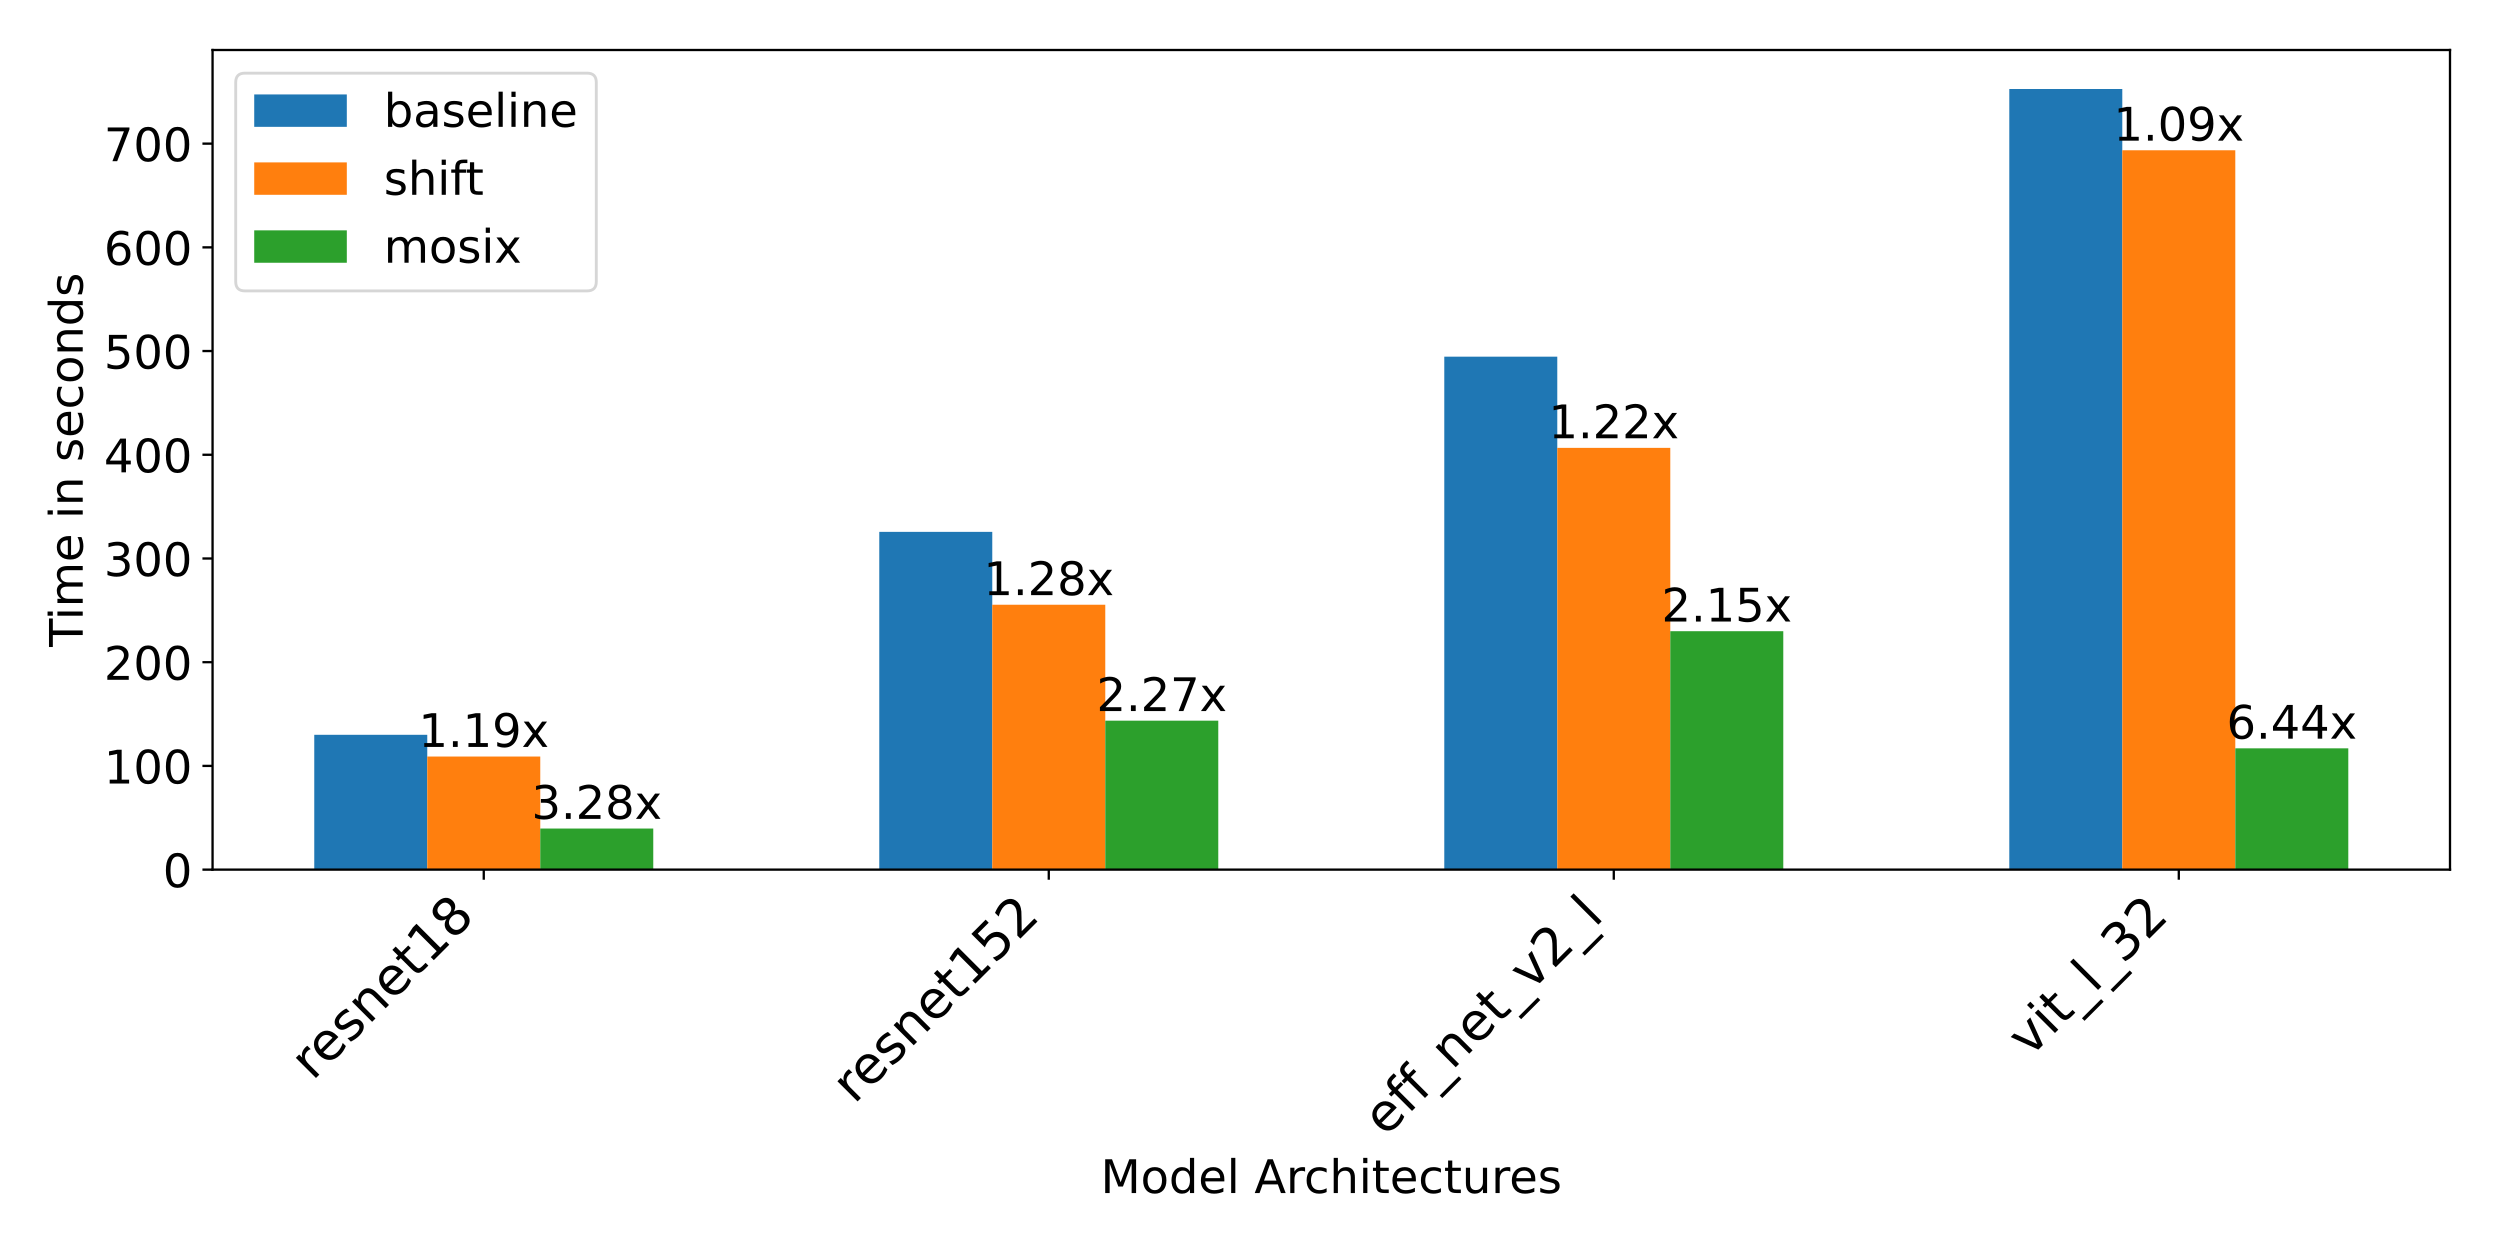
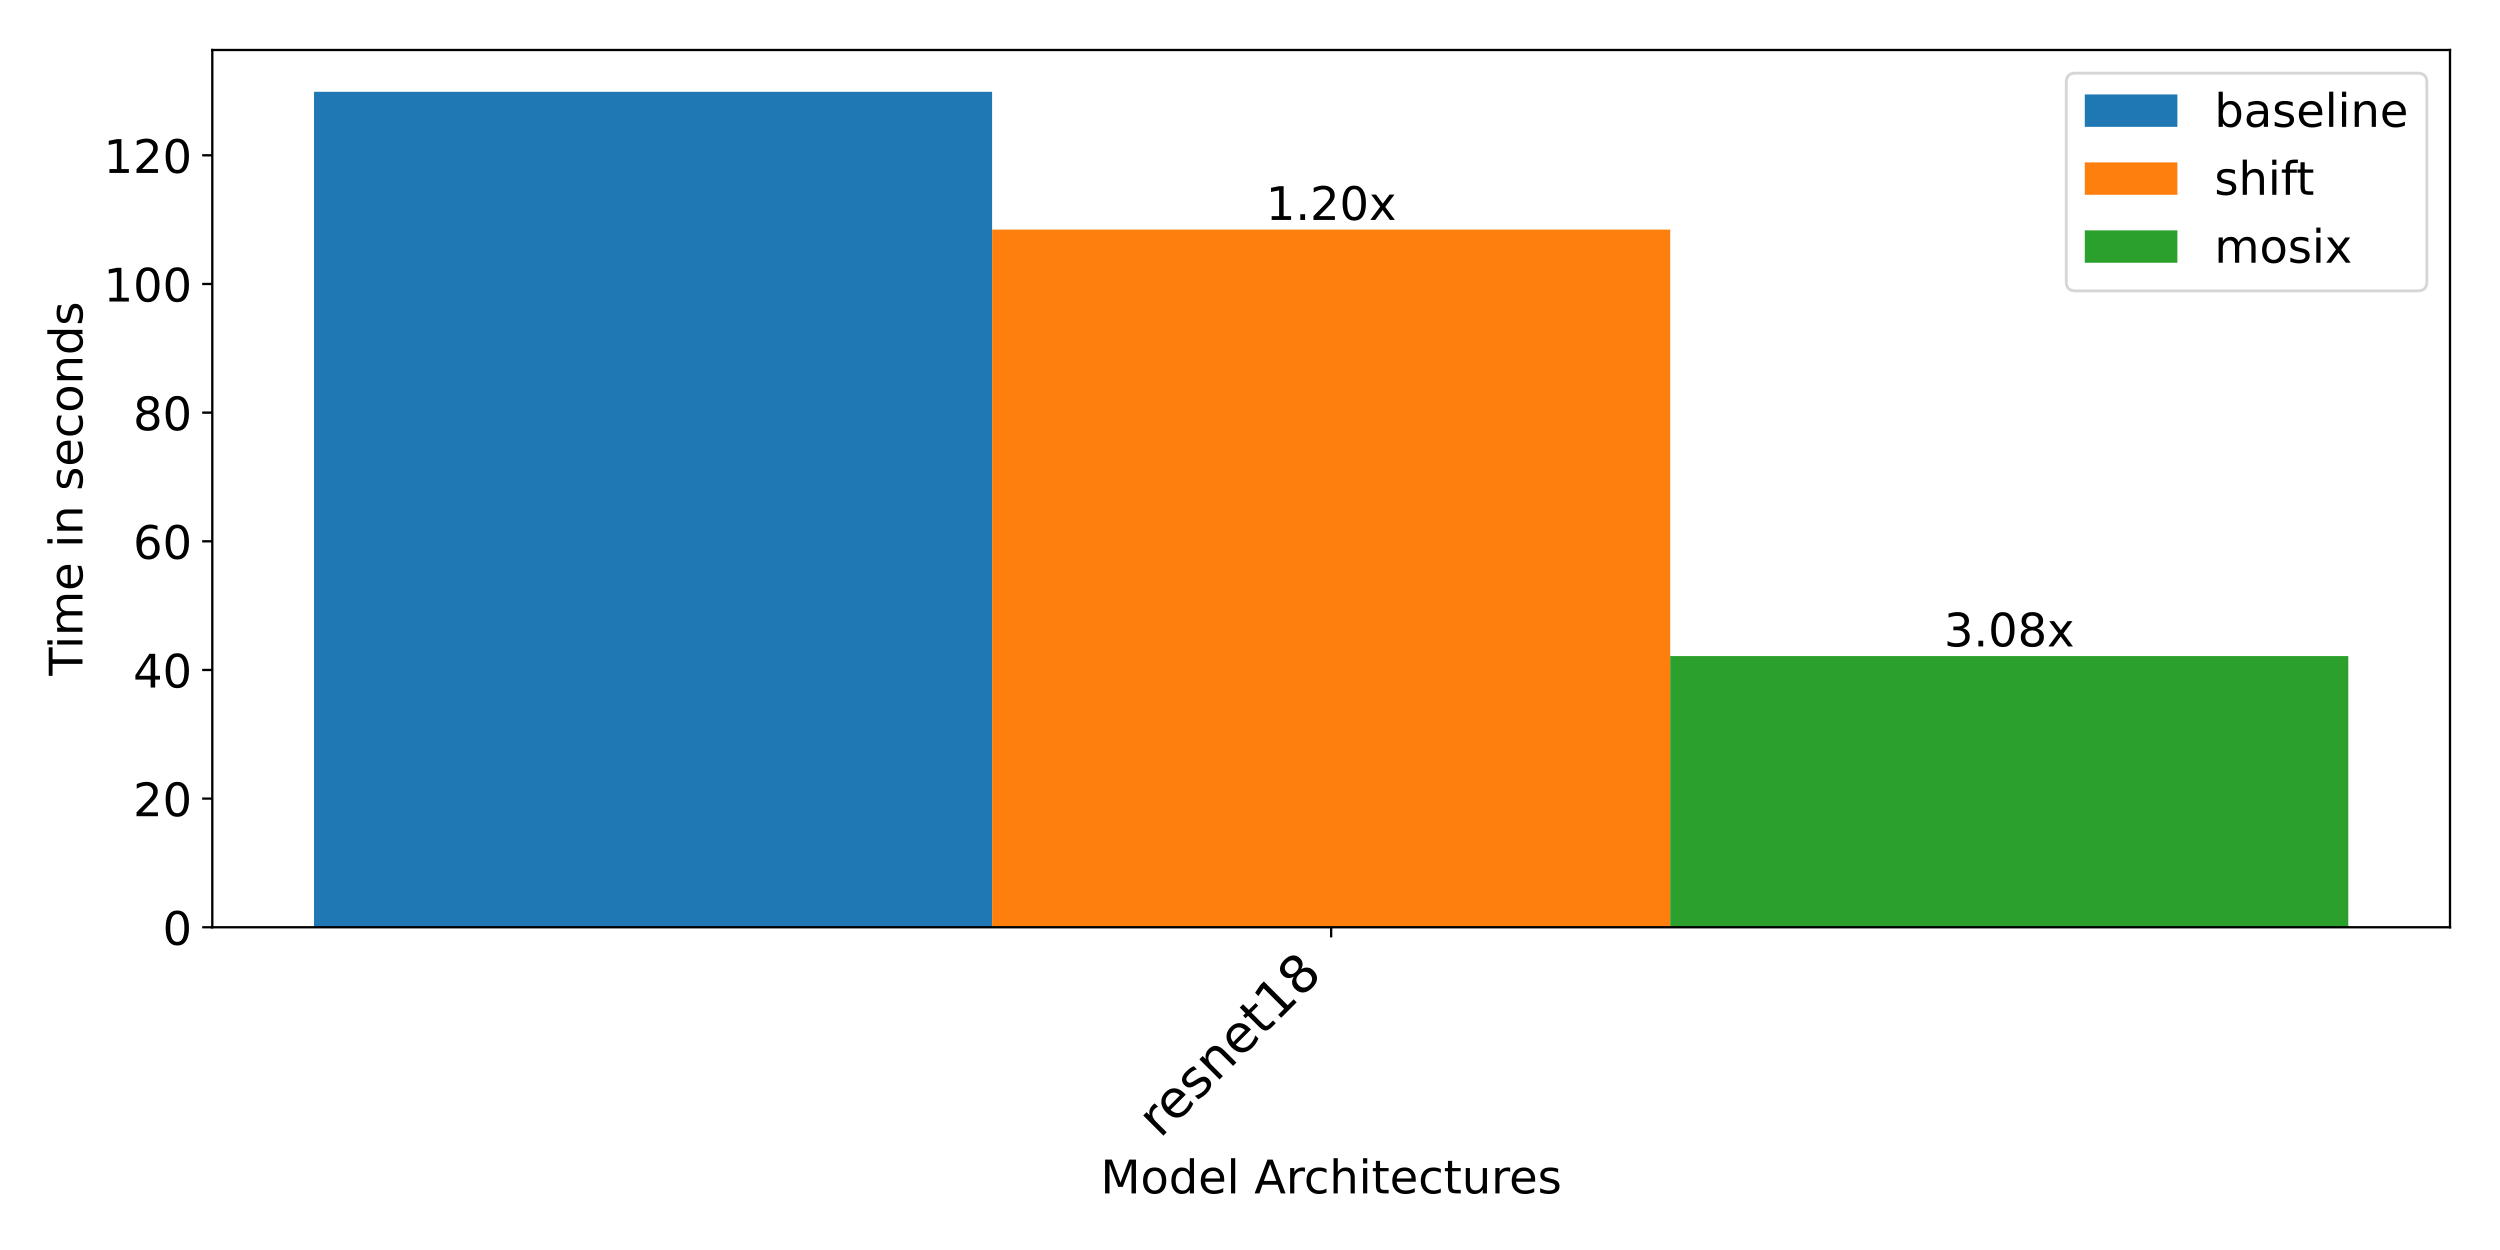
<svg xmlns="http://www.w3.org/2000/svg" xmlns:xlink="http://www.w3.org/1999/xlink" width="864pt" height="432pt" viewBox="0 0 864 432" version="1.1">
  <defs>
    <style type="text/css">*{stroke-linejoin: round; stroke-linecap: butt}</style>
  </defs>
  <g id="figure_1">
    <g id="patch_1">
      <path d="M 0 432  L 864 432  L 864 0  L 0 0  z " style="fill: #ffffff" />
    </g>
    <g id="axes_1">
      <g id="patch_2">
-         <path d="M 73.46 300.543  L 846.72 300.543  L 846.72 17.28  L 73.46 17.28  z " style="fill: #ffffff" />
+         <path d="M 73.37 320.462  L 846.72 320.462  L 846.72 17.28  L 73.37 17.28  z " style="fill: #ffffff" />
      </g>
      <g id="patch_3">
-         <path d="M 108.608 300.543  L 147.662 300.543  L 147.662 253.936  L 108.608 253.936  z " clip-path="url(#p5bb0546c87)" style="fill: #1f77b4" />
+         <path d="M 108.522 320.462  L 342.871 320.462  L 342.871 31.717  L 108.522 31.717  z " clip-path="url(#pb88acfd97d)" style="fill: #1f77b4" />
      </g>
      <g id="patch_4">
-         <path d="M 303.876 300.543  L 342.929 300.543  L 342.929 183.81  L 303.876 183.81  z " clip-path="url(#p5bb0546c87)" style="fill: #1f77b4" />
+         <path d="M 342.871 320.462  L 577.219 320.462  L 577.219 79.342  L 342.871 79.342  z " clip-path="url(#pb88acfd97d)" style="fill: #ff7f0e" />
      </g>
      <g id="patch_5">
-         <path d="M 499.144 300.543  L 538.197 300.543  L 538.197 123.263  L 499.144 123.263  z " clip-path="url(#p5bb0546c87)" style="fill: #1f77b4" />
-       </g>
-       <g id="patch_6">
-         <path d="M 694.411 300.543  L 733.465 300.543  L 733.465 30.769  L 694.411 30.769  z " clip-path="url(#p5bb0546c87)" style="fill: #1f77b4" />
-       </g>
-       <g id="patch_7">
-         <path d="M 147.662 300.543  L 186.715 300.543  L 186.715 261.466  L 147.662 261.466  z " clip-path="url(#p5bb0546c87)" style="fill: #ff7f0e" />
-       </g>
-       <g id="patch_8">
-         <path d="M 342.929 300.543  L 381.983 300.543  L 381.983 208.997  L 342.929 208.997  z " clip-path="url(#p5bb0546c87)" style="fill: #ff7f0e" />
-       </g>
-       <g id="patch_9">
-         <path d="M 538.197 300.543  L 577.251 300.543  L 577.251 154.783  L 538.197 154.783  z " clip-path="url(#p5bb0546c87)" style="fill: #ff7f0e" />
-       </g>
-       <g id="patch_10">
-         <path d="M 733.465 300.543  L 772.518 300.543  L 772.518 51.933  L 733.465 51.933  z " clip-path="url(#p5bb0546c87)" style="fill: #ff7f0e" />
-       </g>
-       <g id="patch_11">
-         <path d="M 186.715 300.543  L 225.769 300.543  L 225.769 286.338  L 186.715 286.338  z " clip-path="url(#p5bb0546c87)" style="fill: #2ca02c" />
-       </g>
-       <g id="patch_12">
-         <path d="M 381.983 300.543  L 421.036 300.543  L 421.036 249.067  L 381.983 249.067  z " clip-path="url(#p5bb0546c87)" style="fill: #2ca02c" />
-       </g>
-       <g id="patch_13">
-         <path d="M 577.251 300.543  L 616.304 300.543  L 616.304 218.139  L 577.251 218.139  z " clip-path="url(#p5bb0546c87)" style="fill: #2ca02c" />
-       </g>
-       <g id="patch_14">
-         <path d="M 772.518 300.543  L 811.572 300.543  L 811.572 258.621  L 772.518 258.621  z " clip-path="url(#p5bb0546c87)" style="fill: #2ca02c" />
+         <path d="M 577.219 320.462  L 811.568 320.462  L 811.568 226.737  L 577.219 226.737  z " clip-path="url(#pb88acfd97d)" style="fill: #2ca02c" />
      </g>
      <g id="matplotlib.axis_1">
        <g id="xtick_1">
          <g id="line2d_1">
            <defs>
-               <path id="m7d4d73951b" d="M 0 0  L 0 3.5  " style="stroke: #000000; stroke-width: 0.8" />
-             </defs>
-             <g>
-               <use xlink:href="#m7d4d73951b" x="167.188" y="300.543" style="stroke: #000000; stroke-width: 0.8" />
+               <path id="m94cb319ee8" d="M 0 0  L 0 3.5  " style="stroke: #000000; stroke-width: 0.8" />
+             </defs>
+             <g>
+               <use xlink:href="#m94cb319ee8" x="460.045" y="320.462" style="stroke: #000000; stroke-width: 0.8" />
            </g>
          </g>
          <g id="text_1">
-             <g transform="translate(108.0494 373.7061) rotate(-45) scale(0.18 -0.18)">
+             <g transform="translate(400.9059 393.6253) rotate(-45) scale(0.18 -0.18)">
              <defs>
                <path id="DejaVuSans-72" d="M 2631 2963  Q 2534 3019 2420 3045  Q 2306 3072 2169 3072  Q 1681 3072 1420 2755  Q 1159 2438 1159 1844  L 1159 0  L 581 0  L 581 3500  L 1159 3500  L 1159 2956  Q 1341 3275 1631 3429  Q 1922 3584 2338 3584  Q 2397 3584 2469 3576  Q 2541 3569 2628 3553  L 2631 2963  z " transform="scale(0.015625)" />
                <path id="DejaVuSans-65" d="M 3597 1894  L 3597 1613  L 953 1613  Q 991 1019 1311 708  Q 1631 397 2203 397  Q 2534 397 2845 478  Q 3156 559 3463 722  L 3463 178  Q 3153 47 2828 -22  Q 2503 -91 2169 -91  Q 1331 -91 842 396  Q 353 884 353 1716  Q 353 2575 817 3079  Q 1281 3584 2069 3584  Q 2775 3584 3186 3129  Q 3597 2675 3597 1894  z M 3022 2063  Q 3016 2534 2758 2815  Q 2500 3097 2075 3097  Q 1594 3097 1305 2825  Q 1016 2553 972 2059  L 3022 2063  z " transform="scale(0.015625)" />
                <path id="DejaVuSans-73" d="M 2834 3397  L 2834 2853  Q 2591 2978 2328 3040  Q 2066 3103 1784 3103  Q 1356 3103 1142 2972  Q 928 2841 928 2578  Q 928 2378 1081 2264  Q 1234 2150 1697 2047  L 1894 2003  Q 2506 1872 2764 1633  Q 3022 1394 3022 966  Q 3022 478 2636 193  Q 2250 -91 1575 -91  Q 1294 -91 989 -36  Q 684 19 347 128  L 347 722  Q 666 556 975 473  Q 1284 391 1588 391  Q 1994 391 2212 530  Q 2431 669 2431 922  Q 2431 1156 2273 1281  Q 2116 1406 1581 1522  L 1381 1569  Q 847 1681 609 1914  Q 372 2147 372 2553  Q 372 3047 722 3315  Q 1072 3584 1716 3584  Q 2034 3584 2315 3537  Q 2597 3491 2834 3397  z " transform="scale(0.015625)" />
                <path id="DejaVuSans-6e" d="M 3513 2113  L 3513 0  L 2938 0  L 2938 2094  Q 2938 2591 2744 2837  Q 2550 3084 2163 3084  Q 1697 3084 1428 2787  Q 1159 2491 1159 1978  L 1159 0  L 581 0  L 581 3500  L 1159 3500  L 1159 2956  Q 1366 3272 1645 3428  Q 1925 3584 2291 3584  Q 2894 3584 3203 3211  Q 3513 2838 3513 2113  z " transform="scale(0.015625)" />
                <path id="DejaVuSans-74" d="M 1172 4494  L 1172 3500  L 2356 3500  L 2356 3053  L 1172 3053  L 1172 1153  Q 1172 725 1289 603  Q 1406 481 1766 481  L 2356 481  L 2356 0  L 1766 0  Q 1100 0 847 248  Q 594 497 594 1153  L 594 3053  L 172 3053  L 172 3500  L 594 3500  L 594 4494  L 1172 4494  z " transform="scale(0.015625)" />
                <path id="DejaVuSans-31" d="M 794 531  L 1825 531  L 1825 4091  L 703 3866  L 703 4441  L 1819 4666  L 2450 4666  L 2450 531  L 3481 531  L 3481 0  L 794 0  L 794 531  z " transform="scale(0.015625)" />
                <path id="DejaVuSans-38" d="M 2034 2216  Q 1584 2216 1326 1975  Q 1069 1734 1069 1313  Q 1069 891 1326 650  Q 1584 409 2034 409  Q 2484 409 2743 651  Q 3003 894 3003 1313  Q 3003 1734 2745 1975  Q 2488 2216 2034 2216  z M 1403 2484  Q 997 2584 770 2862  Q 544 3141 544 3541  Q 544 4100 942 4425  Q 1341 4750 2034 4750  Q 2731 4750 3128 4425  Q 3525 4100 3525 3541  Q 3525 3141 3298 2862  Q 3072 2584 2669 2484  Q 3125 2378 3379 2068  Q 3634 1759 3634 1313  Q 3634 634 3220 271  Q 2806 -91 2034 -91  Q 1263 -91 848 271  Q 434 634 434 1313  Q 434 1759 690 2068  Q 947 2378 1403 2484  z M 1172 3481  Q 1172 3119 1398 2916  Q 1625 2713 2034 2713  Q 2441 2713 2670 2916  Q 2900 3119 2900 3481  Q 2900 3844 2670 4047  Q 2441 4250 2034 4250  Q 1625 4250 1398 4047  Q 1172 3844 1172 3481  z " transform="scale(0.015625)" />
              </defs>
              <use xlink:href="#DejaVuSans-72" />
              <use xlink:href="#DejaVuSans-65" x="38.863" />
              <use xlink:href="#DejaVuSans-73" x="100.387" />
              <use xlink:href="#DejaVuSans-6e" x="152.486" />
              <use xlink:href="#DejaVuSans-65" x="215.865" />
              <use xlink:href="#DejaVuSans-74" x="277.389" />
              <use xlink:href="#DejaVuSans-31" x="316.598" />
              <use xlink:href="#DejaVuSans-38" x="380.221" />
            </g>
          </g>
        </g>
-         <g id="xtick_2">
-           <g id="line2d_2">
-             <g>
-               <use xlink:href="#m7d4d73951b" x="362.456" y="300.543" style="stroke: #000000; stroke-width: 0.8" />
-             </g>
-           </g>
-           <g id="text_2">
-             <g transform="translate(295.2189 381.8042) rotate(-45) scale(0.18 -0.18)">
-               <defs>
-                 <path id="DejaVuSans-35" d="M 691 4666  L 3169 4666  L 3169 4134  L 1269 4134  L 1269 2991  Q 1406 3038 1543 3061  Q 1681 3084 1819 3084  Q 2600 3084 3056 2656  Q 3513 2228 3513 1497  Q 3513 744 3044 326  Q 2575 -91 1722 -91  Q 1428 -91 1123 -41  Q 819 9 494 109  L 494 744  Q 775 591 1075 516  Q 1375 441 1709 441  Q 2250 441 2565 725  Q 2881 1009 2881 1497  Q 2881 1984 2565 2268  Q 2250 2553 1709 2553  Q 1456 2553 1204 2497  Q 953 2441 691 2322  L 691 4666  z " transform="scale(0.015625)" />
-                 <path id="DejaVuSans-32" d="M 1228 531  L 3431 531  L 3431 0  L 469 0  L 469 531  Q 828 903 1448 1529  Q 2069 2156 2228 2338  Q 2531 2678 2651 2914  Q 2772 3150 2772 3378  Q 2772 3750 2511 3984  Q 2250 4219 1831 4219  Q 1534 4219 1204 4116  Q 875 4013 500 3803  L 500 4441  Q 881 4594 1212 4672  Q 1544 4750 1819 4750  Q 2544 4750 2975 4387  Q 3406 4025 3406 3419  Q 3406 3131 3298 2873  Q 3191 2616 2906 2266  Q 2828 2175 2409 1742  Q 1991 1309 1228 531  z " transform="scale(0.015625)" />
-               </defs>
-               <use xlink:href="#DejaVuSans-72" />
-               <use xlink:href="#DejaVuSans-65" x="38.863" />
-               <use xlink:href="#DejaVuSans-73" x="100.387" />
-               <use xlink:href="#DejaVuSans-6e" x="152.486" />
-               <use xlink:href="#DejaVuSans-65" x="215.865" />
-               <use xlink:href="#DejaVuSans-74" x="277.389" />
-               <use xlink:href="#DejaVuSans-31" x="316.598" />
-               <use xlink:href="#DejaVuSans-35" x="380.221" />
-               <use xlink:href="#DejaVuSans-32" x="443.844" />
-             </g>
-           </g>
-         </g>
-         <g id="xtick_3">
-           <g id="line2d_3">
-             <g>
-               <use xlink:href="#m7d4d73951b" x="557.724" y="300.543" style="stroke: #000000; stroke-width: 0.8" />
-             </g>
-           </g>
-           <g id="text_3">
-             <g transform="translate(478.7829 393.1539) rotate(-45) scale(0.18 -0.18)">
-               <defs>
-                 <path id="DejaVuSans-66" d="M 2375 4863  L 2375 4384  L 1825 4384  Q 1516 4384 1395 4259  Q 1275 4134 1275 3809  L 1275 3500  L 2222 3500  L 2222 3053  L 1275 3053  L 1275 0  L 697 0  L 697 3053  L 147 3053  L 147 3500  L 697 3500  L 697 3744  Q 697 4328 969 4595  Q 1241 4863 1831 4863  L 2375 4863  z " transform="scale(0.015625)" />
-                 <path id="DejaVuSans-5f" d="M 3263 -1063  L 3263 -1509  L -63 -1509  L -63 -1063  L 3263 -1063  z " transform="scale(0.015625)" />
-                 <path id="DejaVuSans-76" d="M 191 3500  L 800 3500  L 1894 563  L 2988 3500  L 3597 3500  L 2284 0  L 1503 0  L 191 3500  z " transform="scale(0.015625)" />
-                 <path id="DejaVuSans-6c" d="M 603 4863  L 1178 4863  L 1178 0  L 603 0  L 603 4863  z " transform="scale(0.015625)" />
-               </defs>
-               <use xlink:href="#DejaVuSans-65" />
-               <use xlink:href="#DejaVuSans-66" x="61.523" />
-               <use xlink:href="#DejaVuSans-66" x="96.729" />
-               <use xlink:href="#DejaVuSans-5f" x="131.934" />
-               <use xlink:href="#DejaVuSans-6e" x="181.934" />
-               <use xlink:href="#DejaVuSans-65" x="245.312" />
-               <use xlink:href="#DejaVuSans-74" x="306.836" />
-               <use xlink:href="#DejaVuSans-5f" x="346.045" />
-               <use xlink:href="#DejaVuSans-76" x="396.045" />
-               <use xlink:href="#DejaVuSans-32" x="455.225" />
-               <use xlink:href="#DejaVuSans-5f" x="518.848" />
-               <use xlink:href="#DejaVuSans-6c" x="568.848" />
-             </g>
-           </g>
-         </g>
-         <g id="xtick_4">
-           <g id="line2d_4">
-             <g>
-               <use xlink:href="#m7d4d73951b" x="752.992" y="300.543" style="stroke: #000000; stroke-width: 0.8" />
-             </g>
-           </g>
-           <g id="text_4">
-             <g transform="translate(701.4713 365.7332) rotate(-45) scale(0.18 -0.18)">
-               <defs>
-                 <path id="DejaVuSans-69" d="M 603 3500  L 1178 3500  L 1178 0  L 603 0  L 603 3500  z M 603 4863  L 1178 4863  L 1178 4134  L 603 4134  L 603 4863  z " transform="scale(0.015625)" />
-                 <path id="DejaVuSans-33" d="M 2597 2516  Q 3050 2419 3304 2112  Q 3559 1806 3559 1356  Q 3559 666 3084 287  Q 2609 -91 1734 -91  Q 1441 -91 1130 -33  Q 819 25 488 141  L 488 750  Q 750 597 1062 519  Q 1375 441 1716 441  Q 2309 441 2620 675  Q 2931 909 2931 1356  Q 2931 1769 2642 2001  Q 2353 2234 1838 2234  L 1294 2234  L 1294 2753  L 1863 2753  Q 2328 2753 2575 2939  Q 2822 3125 2822 3475  Q 2822 3834 2567 4026  Q 2313 4219 1838 4219  Q 1578 4219 1281 4162  Q 984 4106 628 3988  L 628 4550  Q 988 4650 1302 4700  Q 1616 4750 1894 4750  Q 2613 4750 3031 4423  Q 3450 4097 3450 3541  Q 3450 3153 3228 2886  Q 3006 2619 2597 2516  z " transform="scale(0.015625)" />
-               </defs>
-               <use xlink:href="#DejaVuSans-76" />
-               <use xlink:href="#DejaVuSans-69" x="59.18" />
-               <use xlink:href="#DejaVuSans-74" x="86.963" />
-               <use xlink:href="#DejaVuSans-5f" x="126.172" />
-               <use xlink:href="#DejaVuSans-6c" x="176.172" />
-               <use xlink:href="#DejaVuSans-5f" x="203.955" />
-               <use xlink:href="#DejaVuSans-33" x="253.955" />
-               <use xlink:href="#DejaVuSans-32" x="317.578" />
-             </g>
-           </g>
-         </g>
-         <g id="text_5">
-           <g transform="translate(380.3913 412.3124) scale(0.16 -0.16)">
+         <g id="text_2">
+           <g transform="translate(380.3462 412.4298) scale(0.16 -0.16)">
            <defs>
              <path id="DejaVuSans-4d" d="M 628 4666  L 1569 4666  L 2759 1491  L 3956 4666  L 4897 4666  L 4897 0  L 4281 0  L 4281 4097  L 3078 897  L 2444 897  L 1241 4097  L 1241 0  L 628 0  L 628 4666  z " transform="scale(0.015625)" />
              <path id="DejaVuSans-6f" d="M 1959 3097  Q 1497 3097 1228 2736  Q 959 2375 959 1747  Q 959 1119 1226 758  Q 1494 397 1959 397  Q 2419 397 2687 759  Q 2956 1122 2956 1747  Q 2956 2369 2687 2733  Q 2419 3097 1959 3097  z M 1959 3584  Q 2709 3584 3137 3096  Q 3566 2609 3566 1747  Q 3566 888 3137 398  Q 2709 -91 1959 -91  Q 1206 -91 779 398  Q 353 888 353 1747  Q 353 2609 779 3096  Q 1206 3584 1959 3584  z " transform="scale(0.015625)" />
              <path id="DejaVuSans-64" d="M 2906 2969  L 2906 4863  L 3481 4863  L 3481 0  L 2906 0  L 2906 525  Q 2725 213 2448 61  Q 2172 -91 1784 -91  Q 1150 -91 751 415  Q 353 922 353 1747  Q 353 2572 751 3078  Q 1150 3584 1784 3584  Q 2172 3584 2448 3432  Q 2725 3281 2906 2969  z M 947 1747  Q 947 1113 1208 752  Q 1469 391 1925 391  Q 2381 391 2643 752  Q 2906 1113 2906 1747  Q 2906 2381 2643 2742  Q 2381 3103 1925 3103  Q 1469 3103 1208 2742  Q 947 2381 947 1747  z " transform="scale(0.015625)" />
+               <path id="DejaVuSans-6c" d="M 603 4863  L 1178 4863  L 1178 0  L 603 0  L 603 4863  z " transform="scale(0.015625)" />
              <path id="DejaVuSans-20" transform="scale(0.015625)" />
              <path id="DejaVuSans-41" d="M 2188 4044  L 1331 1722  L 3047 1722  L 2188 4044  z M 1831 4666  L 2547 4666  L 4325 0  L 3669 0  L 3244 1197  L 1141 1197  L 716 0  L 50 0  L 1831 4666  z " transform="scale(0.015625)" />
              <path id="DejaVuSans-63" d="M 3122 3366  L 3122 2828  Q 2878 2963 2633 3030  Q 2388 3097 2138 3097  Q 1578 3097 1268 2742  Q 959 2388 959 1747  Q 959 1106 1268 751  Q 1578 397 2138 397  Q 2388 397 2633 464  Q 2878 531 3122 666  L 3122 134  Q 2881 22 2623 -34  Q 2366 -91 2075 -91  Q 1284 -91 818 406  Q 353 903 353 1747  Q 353 2603 823 3093  Q 1294 3584 2113 3584  Q 2378 3584 2631 3529  Q 2884 3475 3122 3366  z " transform="scale(0.015625)" />
              <path id="DejaVuSans-68" d="M 3513 2113  L 3513 0  L 2938 0  L 2938 2094  Q 2938 2591 2744 2837  Q 2550 3084 2163 3084  Q 1697 3084 1428 2787  Q 1159 2491 1159 1978  L 1159 0  L 581 0  L 581 4863  L 1159 4863  L 1159 2956  Q 1366 3272 1645 3428  Q 1925 3584 2291 3584  Q 2894 3584 3203 3211  Q 3513 2838 3513 2113  z " transform="scale(0.015625)" />
+               <path id="DejaVuSans-69" d="M 603 3500  L 1178 3500  L 1178 0  L 603 0  L 603 3500  z M 603 4863  L 1178 4863  L 1178 4134  L 603 4134  L 603 4863  z " transform="scale(0.015625)" />
              <path id="DejaVuSans-75" d="M 544 1381  L 544 3500  L 1119 3500  L 1119 1403  Q 1119 906 1312 657  Q 1506 409 1894 409  Q 2359 409 2629 706  Q 2900 1003 2900 1516  L 2900 3500  L 3475 3500  L 3475 0  L 2900 0  L 2900 538  Q 2691 219 2414 64  Q 2138 -91 1772 -91  Q 1169 -91 856 284  Q 544 659 544 1381  z M 1991 3584  L 1991 3584  z " transform="scale(0.015625)" />
            </defs>
            <use xlink:href="#DejaVuSans-4d" />
            <use xlink:href="#DejaVuSans-6f" x="86.279" />
            <use xlink:href="#DejaVuSans-64" x="147.461" />
            <use xlink:href="#DejaVuSans-65" x="210.938" />
            <use xlink:href="#DejaVuSans-6c" x="272.461" />
            <use xlink:href="#DejaVuSans-20" x="300.244" />
            <use xlink:href="#DejaVuSans-41" x="332.031" />
            <use xlink:href="#DejaVuSans-72" x="400.439" />
            <use xlink:href="#DejaVuSans-63" x="439.303" />
            <use xlink:href="#DejaVuSans-68" x="494.283" />
            <use xlink:href="#DejaVuSans-69" x="557.662" />
            <use xlink:href="#DejaVuSans-74" x="585.445" />
            <use xlink:href="#DejaVuSans-65" x="624.654" />
            <use xlink:href="#DejaVuSans-63" x="686.178" />
            <use xlink:href="#DejaVuSans-74" x="741.158" />
            <use xlink:href="#DejaVuSans-75" x="780.367" />
            <use xlink:href="#DejaVuSans-72" x="843.746" />
            <use xlink:href="#DejaVuSans-65" x="882.609" />
            <use xlink:href="#DejaVuSans-73" x="944.133" />
          </g>
        </g>
      </g>
      <g id="matplotlib.axis_2">
        <g id="ytick_1">
+           <g id="line2d_2">
+             <defs>
+               <path id="m6d1c17c405" d="M 0 0  L -3.5 0  " style="stroke: #000000; stroke-width: 0.8" />
+             </defs>
+             <g>
+               <use xlink:href="#m6d1c17c405" x="73.37" y="320.462" style="stroke: #000000; stroke-width: 0.8" />
+             </g>
+           </g>
+           <g id="text_3">
+             <g transform="translate(56.19 326.5407) scale(0.16 -0.16)">
+               <defs>
+                 <path id="DejaVuSans-30" d="M 2034 4250  Q 1547 4250 1301 3770  Q 1056 3291 1056 2328  Q 1056 1369 1301 889  Q 1547 409 2034 409  Q 2525 409 2770 889  Q 3016 1369 3016 2328  Q 3016 3291 2770 3770  Q 2525 4250 2034 4250  z M 2034 4750  Q 2819 4750 3233 4129  Q 3647 3509 3647 2328  Q 3647 1150 3233 529  Q 2819 -91 2034 -91  Q 1250 -91 836 529  Q 422 1150 422 2328  Q 422 3509 836 4129  Q 1250 4750 2034 4750  z " transform="scale(0.015625)" />
+               </defs>
+               <use xlink:href="#DejaVuSans-30" />
+             </g>
+           </g>
+         </g>
+         <g id="ytick_2">
+           <g id="line2d_3">
+             <g>
+               <use xlink:href="#m6d1c17c405" x="73.37" y="275.998" style="stroke: #000000; stroke-width: 0.8" />
+             </g>
+           </g>
+           <g id="text_4">
+             <g transform="translate(46.01 282.0769) scale(0.16 -0.16)">
+               <defs>
+                 <path id="DejaVuSans-32" d="M 1228 531  L 3431 531  L 3431 0  L 469 0  L 469 531  Q 828 903 1448 1529  Q 2069 2156 2228 2338  Q 2531 2678 2651 2914  Q 2772 3150 2772 3378  Q 2772 3750 2511 3984  Q 2250 4219 1831 4219  Q 1534 4219 1204 4116  Q 875 4013 500 3803  L 500 4441  Q 881 4594 1212 4672  Q 1544 4750 1819 4750  Q 2544 4750 2975 4387  Q 3406 4025 3406 3419  Q 3406 3131 3298 2873  Q 3191 2616 2906 2266  Q 2828 2175 2409 1742  Q 1991 1309 1228 531  z " transform="scale(0.015625)" />
+               </defs>
+               <use xlink:href="#DejaVuSans-32" />
+               <use xlink:href="#DejaVuSans-30" x="63.623" />
+             </g>
+           </g>
+         </g>
+         <g id="ytick_3">
+           <g id="line2d_4">
+             <g>
+               <use xlink:href="#m6d1c17c405" x="73.37" y="231.534" style="stroke: #000000; stroke-width: 0.8" />
+             </g>
+           </g>
+           <g id="text_5">
+             <g transform="translate(46.01 237.6131) scale(0.16 -0.16)">
+               <defs>
+                 <path id="DejaVuSans-34" d="M 2419 4116  L 825 1625  L 2419 1625  L 2419 4116  z M 2253 4666  L 3047 4666  L 3047 1625  L 3713 1625  L 3713 1100  L 3047 1100  L 3047 0  L 2419 0  L 2419 1100  L 313 1100  L 313 1709  L 2253 4666  z " transform="scale(0.015625)" />
+               </defs>
+               <use xlink:href="#DejaVuSans-34" />
+               <use xlink:href="#DejaVuSans-30" x="63.623" />
+             </g>
+           </g>
+         </g>
+         <g id="ytick_4">
          <g id="line2d_5">
-             <defs>
-               <path id="m65d8c9228a" d="M 0 0  L -3.5 0  " style="stroke: #000000; stroke-width: 0.8" />
-             </defs>
-             <g>
-               <use xlink:href="#m65d8c9228a" x="73.46" y="300.543" style="stroke: #000000; stroke-width: 0.8" />
+             <g>
+               <use xlink:href="#m6d1c17c405" x="73.37" y="187.071" style="stroke: #000000; stroke-width: 0.8" />
            </g>
          </g>
          <g id="text_6">
-             <g transform="translate(56.28 306.6215) scale(0.16 -0.16)">
-               <defs>
-                 <path id="DejaVuSans-30" d="M 2034 4250  Q 1547 4250 1301 3770  Q 1056 3291 1056 2328  Q 1056 1369 1301 889  Q 1547 409 2034 409  Q 2525 409 2770 889  Q 3016 1369 3016 2328  Q 3016 3291 2770 3770  Q 2525 4250 2034 4250  z M 2034 4750  Q 2819 4750 3233 4129  Q 3647 3509 3647 2328  Q 3647 1150 3233 529  Q 2819 -91 2034 -91  Q 1250 -91 836 529  Q 422 1150 422 2328  Q 422 3509 836 4129  Q 1250 4750 2034 4750  z " transform="scale(0.015625)" />
-               </defs>
-               <use xlink:href="#DejaVuSans-30" />
-             </g>
-           </g>
-         </g>
-         <g id="ytick_2">
+             <g transform="translate(46.01 193.1494) scale(0.16 -0.16)">
+               <defs>
+                 <path id="DejaVuSans-36" d="M 2113 2584  Q 1688 2584 1439 2293  Q 1191 2003 1191 1497  Q 1191 994 1439 701  Q 1688 409 2113 409  Q 2538 409 2786 701  Q 3034 994 3034 1497  Q 3034 2003 2786 2293  Q 2538 2584 2113 2584  z M 3366 4563  L 3366 3988  Q 3128 4100 2886 4159  Q 2644 4219 2406 4219  Q 1781 4219 1451 3797  Q 1122 3375 1075 2522  Q 1259 2794 1537 2939  Q 1816 3084 2150 3084  Q 2853 3084 3261 2657  Q 3669 2231 3669 1497  Q 3669 778 3244 343  Q 2819 -91 2113 -91  Q 1303 -91 875 529  Q 447 1150 447 2328  Q 447 3434 972 4092  Q 1497 4750 2381 4750  Q 2619 4750 2861 4703  Q 3103 4656 3366 4563  z " transform="scale(0.015625)" />
+               </defs>
+               <use xlink:href="#DejaVuSans-36" />
+               <use xlink:href="#DejaVuSans-30" x="63.623" />
+             </g>
+           </g>
+         </g>
+         <g id="ytick_5">
          <g id="line2d_6">
            <g>
-               <use xlink:href="#m65d8c9228a" x="73.46" y="264.699" style="stroke: #000000; stroke-width: 0.8" />
+               <use xlink:href="#m6d1c17c405" x="73.37" y="142.607" style="stroke: #000000; stroke-width: 0.8" />
            </g>
          </g>
          <g id="text_7">
-             <g transform="translate(35.92 270.778) scale(0.16 -0.16)">
+             <g transform="translate(46.01 148.6856) scale(0.16 -0.16)">
+               <use xlink:href="#DejaVuSans-38" />
+               <use xlink:href="#DejaVuSans-30" x="63.623" />
+             </g>
+           </g>
+         </g>
+         <g id="ytick_6">
+           <g id="line2d_7">
+             <g>
+               <use xlink:href="#m6d1c17c405" x="73.37" y="98.143" style="stroke: #000000; stroke-width: 0.8" />
+             </g>
+           </g>
+           <g id="text_8">
+             <g transform="translate(35.83 104.2218) scale(0.16 -0.16)">
              <use xlink:href="#DejaVuSans-31" />
              <use xlink:href="#DejaVuSans-30" x="63.623" />
              <use xlink:href="#DejaVuSans-30" x="127.246" />
            </g>
          </g>
        </g>
-         <g id="ytick_3">
-           <g id="line2d_7">
-             <g>
-               <use xlink:href="#m65d8c9228a" x="73.46" y="228.856" style="stroke: #000000; stroke-width: 0.8" />
-             </g>
-           </g>
-           <g id="text_8">
-             <g transform="translate(35.92 234.9344) scale(0.16 -0.16)">
-               <use xlink:href="#DejaVuSans-32" />
-               <use xlink:href="#DejaVuSans-30" x="63.623" />
+         <g id="ytick_7">
+           <g id="line2d_8">
+             <g>
+               <use xlink:href="#m6d1c17c405" x="73.37" y="53.679" style="stroke: #000000; stroke-width: 0.8" />
+             </g>
+           </g>
+           <g id="text_9">
+             <g transform="translate(35.83 59.75804) scale(0.16 -0.16)">
+               <use xlink:href="#DejaVuSans-31" />
+               <use xlink:href="#DejaVuSans-32" x="63.623" />
              <use xlink:href="#DejaVuSans-30" x="127.246" />
            </g>
          </g>
        </g>
-         <g id="ytick_4">
-           <g id="line2d_8">
-             <g>
-               <use xlink:href="#m65d8c9228a" x="73.46" y="193.012" style="stroke: #000000; stroke-width: 0.8" />
-             </g>
-           </g>
-           <g id="text_9">
-             <g transform="translate(35.92 199.0909) scale(0.16 -0.16)">
-               <use xlink:href="#DejaVuSans-33" />
-               <use xlink:href="#DejaVuSans-30" x="63.623" />
-               <use xlink:href="#DejaVuSans-30" x="127.246" />
-             </g>
-           </g>
-         </g>
-         <g id="ytick_5">
-           <g id="line2d_9">
-             <g>
-               <use xlink:href="#m65d8c9228a" x="73.46" y="157.169" style="stroke: #000000; stroke-width: 0.8" />
-             </g>
-           </g>
-           <g id="text_10">
-             <g transform="translate(35.92 163.2473) scale(0.16 -0.16)">
-               <defs>
-                 <path id="DejaVuSans-34" d="M 2419 4116  L 825 1625  L 2419 1625  L 2419 4116  z M 2253 4666  L 3047 4666  L 3047 1625  L 3713 1625  L 3713 1100  L 3047 1100  L 3047 0  L 2419 0  L 2419 1100  L 313 1100  L 313 1709  L 2253 4666  z " transform="scale(0.015625)" />
-               </defs>
-               <use xlink:href="#DejaVuSans-34" />
-               <use xlink:href="#DejaVuSans-30" x="63.623" />
-               <use xlink:href="#DejaVuSans-30" x="127.246" />
-             </g>
-           </g>
-         </g>
-         <g id="ytick_6">
-           <g id="line2d_10">
-             <g>
-               <use xlink:href="#m65d8c9228a" x="73.46" y="121.325" style="stroke: #000000; stroke-width: 0.8" />
-             </g>
-           </g>
-           <g id="text_11">
-             <g transform="translate(35.92 127.4038) scale(0.16 -0.16)">
-               <use xlink:href="#DejaVuSans-35" />
-               <use xlink:href="#DejaVuSans-30" x="63.623" />
-               <use xlink:href="#DejaVuSans-30" x="127.246" />
-             </g>
-           </g>
-         </g>
-         <g id="ytick_7">
-           <g id="line2d_11">
-             <g>
-               <use xlink:href="#m65d8c9228a" x="73.46" y="85.482" style="stroke: #000000; stroke-width: 0.8" />
-             </g>
-           </g>
-           <g id="text_12">
-             <g transform="translate(35.92 91.56026) scale(0.16 -0.16)">
-               <defs>
-                 <path id="DejaVuSans-36" d="M 2113 2584  Q 1688 2584 1439 2293  Q 1191 2003 1191 1497  Q 1191 994 1439 701  Q 1688 409 2113 409  Q 2538 409 2786 701  Q 3034 994 3034 1497  Q 3034 2003 2786 2293  Q 2538 2584 2113 2584  z M 3366 4563  L 3366 3988  Q 3128 4100 2886 4159  Q 2644 4219 2406 4219  Q 1781 4219 1451 3797  Q 1122 3375 1075 2522  Q 1259 2794 1537 2939  Q 1816 3084 2150 3084  Q 2853 3084 3261 2657  Q 3669 2231 3669 1497  Q 3669 778 3244 343  Q 2819 -91 2113 -91  Q 1303 -91 875 529  Q 447 1150 447 2328  Q 447 3434 972 4092  Q 1497 4750 2381 4750  Q 2619 4750 2861 4703  Q 3103 4656 3366 4563  z " transform="scale(0.015625)" />
-               </defs>
-               <use xlink:href="#DejaVuSans-36" />
-               <use xlink:href="#DejaVuSans-30" x="63.623" />
-               <use xlink:href="#DejaVuSans-30" x="127.246" />
-             </g>
-           </g>
-         </g>
-         <g id="ytick_8">
-           <g id="line2d_12">
-             <g>
-               <use xlink:href="#m65d8c9228a" x="73.46" y="49.638" style="stroke: #000000; stroke-width: 0.8" />
-             </g>
-           </g>
-           <g id="text_13">
-             <g transform="translate(35.92 55.71672) scale(0.16 -0.16)">
-               <defs>
-                 <path id="DejaVuSans-37" d="M 525 4666  L 3525 4666  L 3525 4397  L 1831 0  L 1172 0  L 2766 4134  L 525 4134  L 525 4666  z " transform="scale(0.015625)" />
-               </defs>
-               <use xlink:href="#DejaVuSans-37" />
-               <use xlink:href="#DejaVuSans-30" x="63.623" />
-               <use xlink:href="#DejaVuSans-30" x="127.246" />
-             </g>
-           </g>
-         </g>
-         <g id="text_14">
-           <g transform="translate(28.5925 223.5626) rotate(-90) scale(0.16 -0.16)">
+         <g id="text_10">
+           <g transform="translate(28.5025 233.5222) rotate(-90) scale(0.16 -0.16)">
            <defs>
              <path id="DejaVuSans-54" d="M -19 4666  L 3928 4666  L 3928 4134  L 2272 4134  L 2272 0  L 1638 0  L 1638 4134  L -19 4134  L -19 4666  z " transform="scale(0.015625)" />
              <path id="DejaVuSans-6d" d="M 3328 2828  Q 3544 3216 3844 3400  Q 4144 3584 4550 3584  Q 5097 3584 5394 3201  Q 5691 2819 5691 2113  L 5691 0  L 5113 0  L 5113 2094  Q 5113 2597 4934 2840  Q 4756 3084 4391 3084  Q 3944 3084 3684 2787  Q 3425 2491 3425 1978  L 3425 0  L 2847 0  L 2847 2094  Q 2847 2600 2669 2842  Q 2491 3084 2119 3084  Q 1678 3084 1418 2786  Q 1159 2488 1159 1978  L 1159 0  L 581 0  L 581 3500  L 1159 3500  L 1159 2956  Q 1356 3278 1631 3431  Q 1906 3584 2284 3584  Q 2666 3584 2933 3390  Q 3200 3197 3328 2828  z " transform="scale(0.015625)" />
            </defs>
            <use xlink:href="#DejaVuSans-54" />
            <use xlink:href="#DejaVuSans-69" x="57.959" />
            <use xlink:href="#DejaVuSans-6d" x="85.742" />
            <use xlink:href="#DejaVuSans-65" x="183.154" />
            <use xlink:href="#DejaVuSans-20" x="244.678" />
            <use xlink:href="#DejaVuSans-69" x="276.465" />
            <use xlink:href="#DejaVuSans-6e" x="304.248" />
            <use xlink:href="#DejaVuSans-20" x="367.627" />
            <use xlink:href="#DejaVuSans-73" x="399.414" />
            <use xlink:href="#DejaVuSans-65" x="451.514" />
            <use xlink:href="#DejaVuSans-63" x="513.037" />
            <use xlink:href="#DejaVuSans-6f" x="568.018" />
            <use xlink:href="#DejaVuSans-6e" x="629.199" />
            <use xlink:href="#DejaVuSans-64" x="692.578" />
            <use xlink:href="#DejaVuSans-73" x="756.055" />
          </g>
        </g>
      </g>
-       <g id="patch_15">
-         <path d="M 73.46 300.543  L 73.46 17.28  " style="fill: none; stroke: #000000; stroke-width: 0.8; stroke-linejoin: miter; stroke-linecap: square" />
-       </g>
-       <g id="patch_16">
-         <path d="M 846.72 300.543  L 846.72 17.28  " style="fill: none; stroke: #000000; stroke-width: 0.8; stroke-linejoin: miter; stroke-linecap: square" />
-       </g>
-       <g id="patch_17">
-         <path d="M 73.46 300.543  L 846.72 300.543  " style="fill: none; stroke: #000000; stroke-width: 0.8; stroke-linejoin: miter; stroke-linecap: square" />
-       </g>
-       <g id="patch_18">
-         <path d="M 73.46 17.28  L 846.72 17.28  " style="fill: none; stroke: #000000; stroke-width: 0.8; stroke-linejoin: miter; stroke-linecap: square" />
-       </g>
-       <g id="text_15">
-         <g transform="translate(144.641 258.1384) scale(0.16 -0.16)">
+       <g id="patch_6">
+         <path d="M 73.37 320.462  L 73.37 17.28  " style="fill: none; stroke: #000000; stroke-width: 0.8; stroke-linejoin: miter; stroke-linecap: square" />
+       </g>
+       <g id="patch_7">
+         <path d="M 846.72 320.462  L 846.72 17.28  " style="fill: none; stroke: #000000; stroke-width: 0.8; stroke-linejoin: miter; stroke-linecap: square" />
+       </g>
+       <g id="patch_8">
+         <path d="M 73.37 320.462  L 846.72 320.462  " style="fill: none; stroke: #000000; stroke-width: 0.8; stroke-linejoin: miter; stroke-linecap: square" />
+       </g>
+       <g id="patch_9">
+         <path d="M 73.37 17.28  L 846.72 17.28  " style="fill: none; stroke: #000000; stroke-width: 0.8; stroke-linejoin: miter; stroke-linecap: square" />
+       </g>
+       <g id="text_11">
+         <g transform="translate(437.4975 76.01472) scale(0.16 -0.16)">
          <defs>
            <path id="DejaVuSans-2e" d="M 684 794  L 1344 794  L 1344 0  L 684 0  L 684 794  z " transform="scale(0.015625)" />
-             <path id="DejaVuSans-39" d="M 703 97  L 703 672  Q 941 559 1184 500  Q 1428 441 1663 441  Q 2288 441 2617 861  Q 2947 1281 2994 2138  Q 2813 1869 2534 1725  Q 2256 1581 1919 1581  Q 1219 1581 811 2004  Q 403 2428 403 3163  Q 403 3881 828 4315  Q 1253 4750 1959 4750  Q 2769 4750 3195 4129  Q 3622 3509 3622 2328  Q 3622 1225 3098 567  Q 2575 -91 1691 -91  Q 1453 -91 1209 -44  Q 966 3 703 97  z M 1959 2075  Q 2384 2075 2632 2365  Q 2881 2656 2881 3163  Q 2881 3666 2632 3958  Q 2384 4250 1959 4250  Q 1534 4250 1286 3958  Q 1038 3666 1038 3163  Q 1038 2656 1286 2365  Q 1534 2075 1959 2075  z " transform="scale(0.015625)" />
            <path id="DejaVuSans-78" d="M 3513 3500  L 2247 1797  L 3578 0  L 2900 0  L 1881 1375  L 863 0  L 184 0  L 1544 1831  L 300 3500  L 978 3500  L 1906 2253  L 2834 3500  L 3513 3500  z " transform="scale(0.015625)" />
          </defs>
          <use xlink:href="#DejaVuSans-31" />
          <use xlink:href="#DejaVuSans-2e" x="63.623" />
-           <use xlink:href="#DejaVuSans-31" x="95.41" />
-           <use xlink:href="#DejaVuSans-39" x="159.033" />
+           <use xlink:href="#DejaVuSans-32" x="95.41" />
+           <use xlink:href="#DejaVuSans-30" x="159.033" />
          <use xlink:href="#DejaVuSans-78" x="222.656" />
        </g>
      </g>
-       <g id="text_16">
-         <g transform="translate(339.9087 205.6691) scale(0.16 -0.16)">
-           <use xlink:href="#DejaVuSans-31" />
+       <g id="text_12">
+         <g transform="translate(671.846 223.4097) scale(0.16 -0.16)">
+           <defs>
+             <path id="DejaVuSans-33" d="M 2597 2516  Q 3050 2419 3304 2112  Q 3559 1806 3559 1356  Q 3559 666 3084 287  Q 2609 -91 1734 -91  Q 1441 -91 1130 -33  Q 819 25 488 141  L 488 750  Q 750 597 1062 519  Q 1375 441 1716 441  Q 2309 441 2620 675  Q 2931 909 2931 1356  Q 2931 1769 2642 2001  Q 2353 2234 1838 2234  L 1294 2234  L 1294 2753  L 1863 2753  Q 2328 2753 2575 2939  Q 2822 3125 2822 3475  Q 2822 3834 2567 4026  Q 2313 4219 1838 4219  Q 1578 4219 1281 4162  Q 984 4106 628 3988  L 628 4550  Q 988 4650 1302 4700  Q 1616 4750 1894 4750  Q 2613 4750 3031 4423  Q 3450 4097 3450 3541  Q 3450 3153 3228 2886  Q 3006 2619 2597 2516  z " transform="scale(0.015625)" />
+           </defs>
+           <use xlink:href="#DejaVuSans-33" />
          <use xlink:href="#DejaVuSans-2e" x="63.623" />
-           <use xlink:href="#DejaVuSans-32" x="95.41" />
+           <use xlink:href="#DejaVuSans-30" x="95.41" />
          <use xlink:href="#DejaVuSans-38" x="159.033" />
          <use xlink:href="#DejaVuSans-78" x="222.656" />
        </g>
      </g>
-       <g id="text_17">
-         <g transform="translate(535.1763 151.4555) scale(0.16 -0.16)">
-           <use xlink:href="#DejaVuSans-31" />
-           <use xlink:href="#DejaVuSans-2e" x="63.623" />
-           <use xlink:href="#DejaVuSans-32" x="95.41" />
-           <use xlink:href="#DejaVuSans-32" x="159.033" />
-           <use xlink:href="#DejaVuSans-78" x="222.656" />
-         </g>
-       </g>
-       <g id="text_18">
-         <g transform="translate(730.444 48.60596) scale(0.16 -0.16)">
-           <use xlink:href="#DejaVuSans-31" />
-           <use xlink:href="#DejaVuSans-2e" x="63.623" />
-           <use xlink:href="#DejaVuSans-30" x="95.41" />
-           <use xlink:href="#DejaVuSans-39" x="159.033" />
-           <use xlink:href="#DejaVuSans-78" x="222.656" />
-         </g>
-       </g>
-       <g id="text_19">
-         <g transform="translate(183.6945 283.0106) scale(0.16 -0.16)">
-           <use xlink:href="#DejaVuSans-33" />
-           <use xlink:href="#DejaVuSans-2e" x="63.623" />
-           <use xlink:href="#DejaVuSans-32" x="95.41" />
-           <use xlink:href="#DejaVuSans-38" x="159.033" />
-           <use xlink:href="#DejaVuSans-78" x="222.656" />
-         </g>
-       </g>
-       <g id="text_20">
-         <g transform="translate(378.9622 245.7396) scale(0.16 -0.16)">
-           <use xlink:href="#DejaVuSans-32" />
-           <use xlink:href="#DejaVuSans-2e" x="63.623" />
-           <use xlink:href="#DejaVuSans-32" x="95.41" />
-           <use xlink:href="#DejaVuSans-37" x="159.033" />
-           <use xlink:href="#DejaVuSans-78" x="222.656" />
-         </g>
-       </g>
-       <g id="text_21">
-         <g transform="translate(574.2299 214.8112) scale(0.16 -0.16)">
-           <use xlink:href="#DejaVuSans-32" />
-           <use xlink:href="#DejaVuSans-2e" x="63.623" />
-           <use xlink:href="#DejaVuSans-31" x="95.41" />
-           <use xlink:href="#DejaVuSans-35" x="159.033" />
-           <use xlink:href="#DejaVuSans-78" x="222.656" />
-         </g>
-       </g>
-       <g id="text_22">
-         <g transform="translate(769.4976 255.2931) scale(0.16 -0.16)">
-           <use xlink:href="#DejaVuSans-36" />
-           <use xlink:href="#DejaVuSans-2e" x="63.623" />
-           <use xlink:href="#DejaVuSans-34" x="95.41" />
-           <use xlink:href="#DejaVuSans-34" x="159.033" />
-           <use xlink:href="#DejaVuSans-78" x="222.656" />
-         </g>
-       </g>
      <g id="legend_1">
-         <g id="patch_19">
-           <path d="M 84.66 100.535  L 202.877 100.535  Q 206.077 100.535 206.077 97.335  L 206.077 28.48  Q 206.077 25.28 202.877 25.28  L 84.66 25.28  Q 81.46 25.28 81.46 28.48  L 81.46 97.335  Q 81.46 100.535 84.66 100.535  z " style="fill: #ffffff; opacity: 0.8; stroke: #cccccc; stroke-linejoin: miter" />
-         </g>
-         <g id="patch_20">
-           <path d="M 87.86 43.837  L 119.86 43.837  L 119.86 32.638  L 87.86 32.638  z " style="fill: #1f77b4" />
-         </g>
-         <g id="text_23">
-           <g transform="translate(132.66 43.8375) scale(0.16 -0.16)">
+         <g id="patch_10">
+           <path d="M 717.303 100.535  L 835.52 100.535  Q 838.72 100.535 838.72 97.335  L 838.72 28.48  Q 838.72 25.28 835.52 25.28  L 717.303 25.28  Q 714.102 25.28 714.102 28.48  L 714.102 97.335  Q 714.102 100.535 717.303 100.535  z " style="fill: #ffffff; opacity: 0.8; stroke: #cccccc; stroke-linejoin: miter" />
+         </g>
+         <g id="patch_11">
+           <path d="M 720.503 43.837  L 752.503 43.837  L 752.503 32.638  L 720.503 32.638  z " style="fill: #1f77b4" />
+         </g>
+         <g id="text_13">
+           <g transform="translate(765.3025 43.8375) scale(0.16 -0.16)">
            <defs>
              <path id="DejaVuSans-62" d="M 3116 1747  Q 3116 2381 2855 2742  Q 2594 3103 2138 3103  Q 1681 3103 1420 2742  Q 1159 2381 1159 1747  Q 1159 1113 1420 752  Q 1681 391 2138 391  Q 2594 391 2855 752  Q 3116 1113 3116 1747  z M 1159 2969  Q 1341 3281 1617 3432  Q 1894 3584 2278 3584  Q 2916 3584 3314 3078  Q 3713 2572 3713 1747  Q 3713 922 3314 415  Q 2916 -91 2278 -91  Q 1894 -91 1617 61  Q 1341 213 1159 525  L 1159 0  L 581 0  L 581 4863  L 1159 4863  L 1159 2969  z " transform="scale(0.015625)" />
              <path id="DejaVuSans-61" d="M 2194 1759  Q 1497 1759 1228 1600  Q 959 1441 959 1056  Q 959 750 1161 570  Q 1363 391 1709 391  Q 2188 391 2477 730  Q 2766 1069 2766 1631  L 2766 1759  L 2194 1759  z M 3341 1997  L 3341 0  L 2766 0  L 2766 531  Q 2569 213 2275 61  Q 1981 -91 1556 -91  Q 1019 -91 701 211  Q 384 513 384 1019  Q 384 1609 779 1909  Q 1175 2209 1959 2209  L 2766 2209  L 2766 2266  Q 2766 2663 2505 2880  Q 2244 3097 1772 3097  Q 1472 3097 1187 3025  Q 903 2953 641 2809  L 641 3341  Q 956 3463 1253 3523  Q 1550 3584 1831 3584  Q 2591 3584 2966 3190  Q 3341 2797 3341 1997  z " transform="scale(0.015625)" />
            </defs>
            <use xlink:href="#DejaVuSans-62" />
            <use xlink:href="#DejaVuSans-61" x="63.477" />
            <use xlink:href="#DejaVuSans-73" x="124.756" />
            <use xlink:href="#DejaVuSans-65" x="176.855" />
            <use xlink:href="#DejaVuSans-6c" x="238.379" />
            <use xlink:href="#DejaVuSans-69" x="266.162" />
            <use xlink:href="#DejaVuSans-6e" x="293.945" />
            <use xlink:href="#DejaVuSans-65" x="357.324" />
          </g>
        </g>
-         <g id="patch_21">
-           <path d="M 87.86 67.323  L 119.86 67.323  L 119.86 56.123  L 87.86 56.123  z " style="fill: #ff7f0e" />
-         </g>
-         <g id="text_24">
-           <g transform="translate(132.66 67.3225) scale(0.16 -0.16)">
+         <g id="patch_12">
+           <path d="M 720.503 67.323  L 752.503 67.323  L 752.503 56.123  L 720.503 56.123  z " style="fill: #ff7f0e" />
+         </g>
+         <g id="text_14">
+           <g transform="translate(765.3025 67.3225) scale(0.16 -0.16)">
+             <defs>
+               <path id="DejaVuSans-66" d="M 2375 4863  L 2375 4384  L 1825 4384  Q 1516 4384 1395 4259  Q 1275 4134 1275 3809  L 1275 3500  L 2222 3500  L 2222 3053  L 1275 3053  L 1275 0  L 697 0  L 697 3053  L 147 3053  L 147 3500  L 697 3500  L 697 3744  Q 697 4328 969 4595  Q 1241 4863 1831 4863  L 2375 4863  z " transform="scale(0.015625)" />
+             </defs>
            <use xlink:href="#DejaVuSans-73" />
            <use xlink:href="#DejaVuSans-68" x="52.1" />
            <use xlink:href="#DejaVuSans-69" x="115.479" />
            <use xlink:href="#DejaVuSans-66" x="143.262" />
            <use xlink:href="#DejaVuSans-74" x="176.717" />
          </g>
        </g>
-         <g id="patch_22">
-           <path d="M 87.86 90.808  L 119.86 90.808  L 119.86 79.608  L 87.86 79.608  z " style="fill: #2ca02c" />
-         </g>
-         <g id="text_25">
-           <g transform="translate(132.66 90.8075) scale(0.16 -0.16)">
+         <g id="patch_13">
+           <path d="M 720.503 90.808  L 752.503 90.808  L 752.503 79.608  L 720.503 79.608  z " style="fill: #2ca02c" />
+         </g>
+         <g id="text_15">
+           <g transform="translate(765.3025 90.8075) scale(0.16 -0.16)">
            <use xlink:href="#DejaVuSans-6d" />
            <use xlink:href="#DejaVuSans-6f" x="97.412" />
            <use xlink:href="#DejaVuSans-73" x="158.594" />
            <use xlink:href="#DejaVuSans-69" x="210.693" />
            <use xlink:href="#DejaVuSans-78" x="238.477" />
          </g>
        </g>
      </g>
    </g>
  </g>
  <defs>
-     <clipPath id="p5bb0546c87">
-       <rect x="73.46" y="17.28" width="773.26" height="283.263" />
+     <clipPath id="pb88acfd97d">
+       <rect x="73.37" y="17.28" width="773.35" height="303.182" />
    </clipPath>
  </defs>
</svg>
